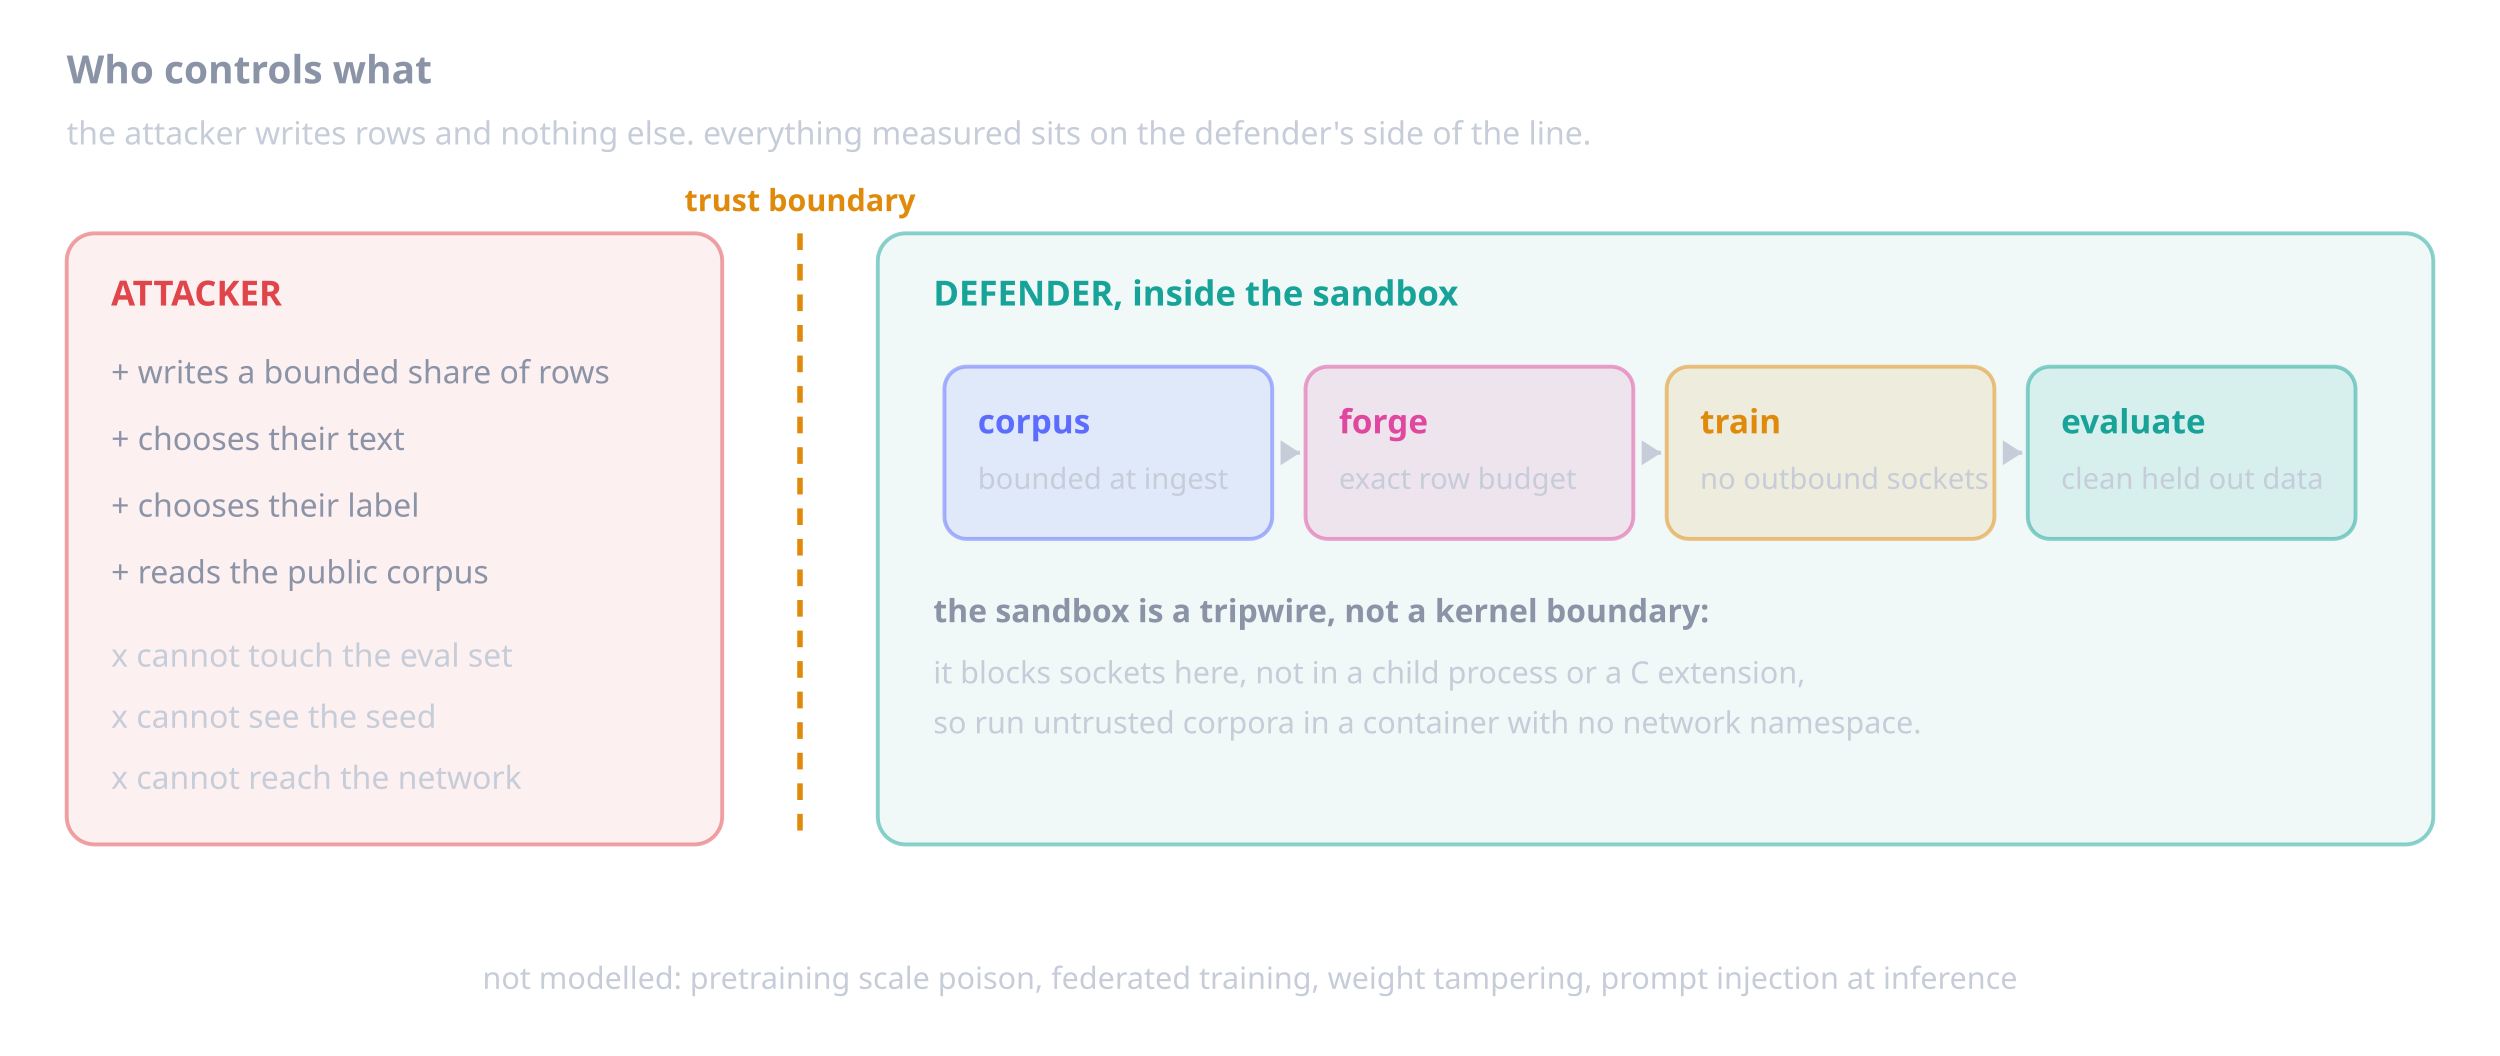
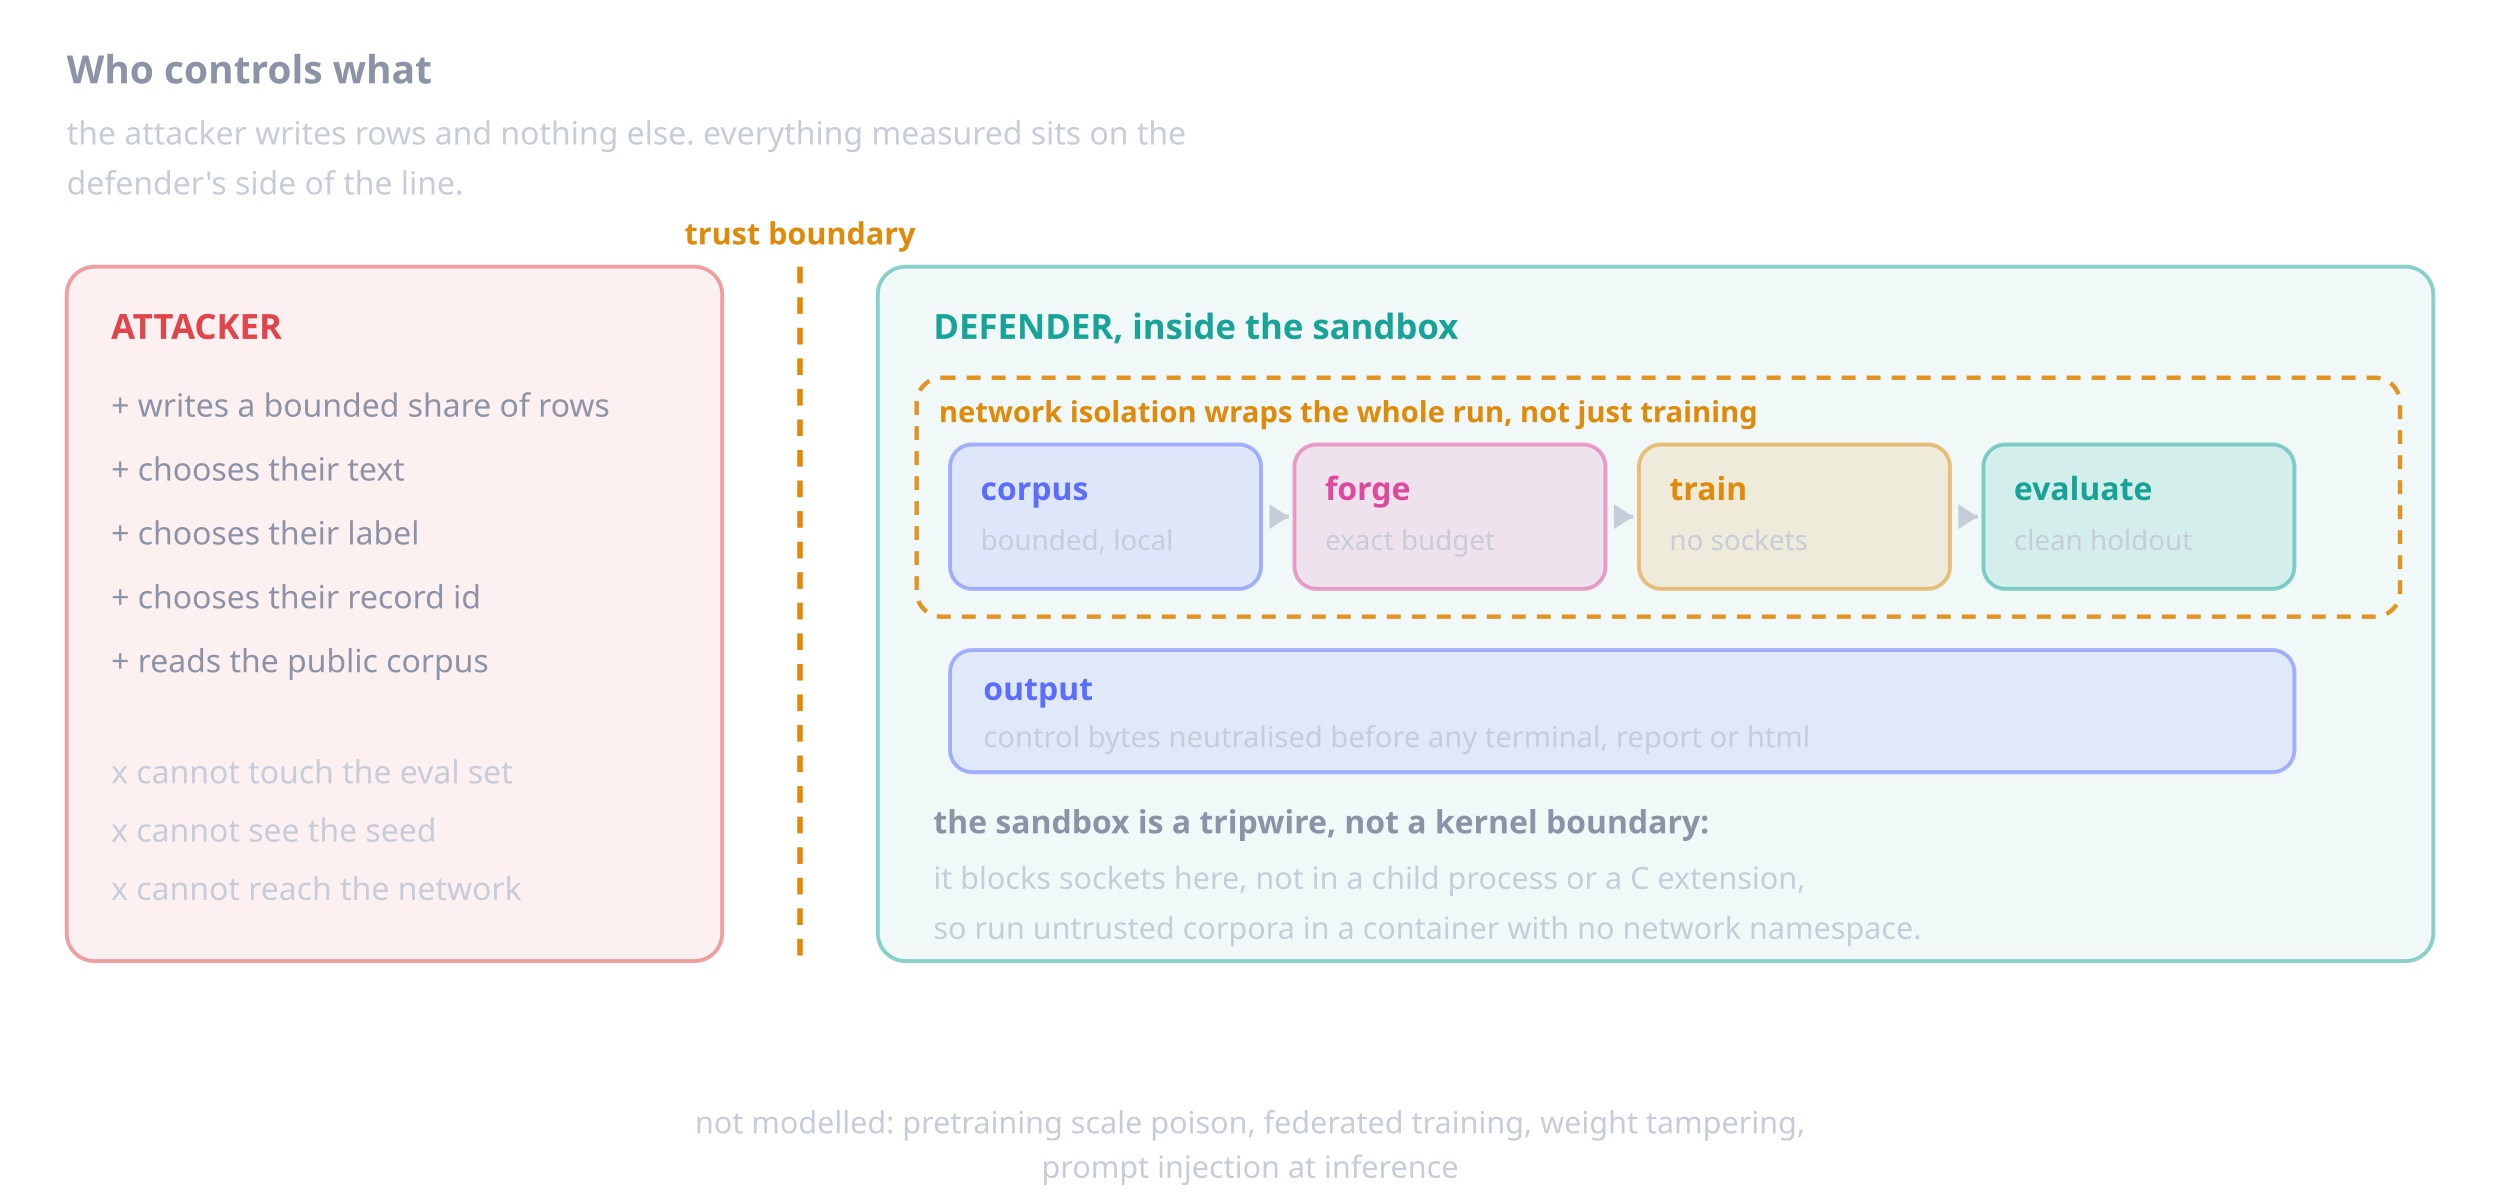
- <svg xmlns="http://www.w3.org/2000/svg" viewBox="0 0 900 380" width="900" height="380" role="img">
+ <svg xmlns="http://www.w3.org/2000/svg" viewBox="0 0 900 430" width="900" height="430" role="img">
  <text x="24.0" y="30.0" font-family="Segoe UI, system-ui, -apple-system, sans-serif" font-size="14" fill="#8b93a7" text-anchor="start" font-weight="700">Who controls what</text>
-   <text x="24.0" y="52.0" font-family="Segoe UI, system-ui, -apple-system, sans-serif" font-size="11.5" fill="#c6ccd8" text-anchor="start" font-weight="400">the attacker writes rows and nothing else. everything measured sits on the defender's side of the line.</text>
-   <rect x="24.0" y="84.0" width="236.0" height="220.0" rx="10" fill="#e0454b" opacity="0.08" />
-   <rect x="24.0" y="84.0" width="236.0" height="220.0" rx="10" fill="none" stroke="#e0454b" stroke-width="1.4" opacity="0.5" />
-   <text x="40.0" y="110.0" font-family="Segoe UI, system-ui, -apple-system, sans-serif" font-size="12.5" fill="#e0454b" text-anchor="start" font-weight="700">ATTACKER</text>
-   <text x="40.0" y="138.0" font-family="Segoe UI, system-ui, -apple-system, sans-serif" font-size="11.5" fill="#8b93a7" text-anchor="start" font-weight="400">+  writes a bounded share of rows</text>
-   <text x="40.0" y="162.0" font-family="Segoe UI, system-ui, -apple-system, sans-serif" font-size="11.5" fill="#8b93a7" text-anchor="start" font-weight="400">+  chooses their text</text>
-   <text x="40.0" y="186.0" font-family="Segoe UI, system-ui, -apple-system, sans-serif" font-size="11.5" fill="#8b93a7" text-anchor="start" font-weight="400">+  chooses their label</text>
-   <text x="40.0" y="210.0" font-family="Segoe UI, system-ui, -apple-system, sans-serif" font-size="11.5" fill="#8b93a7" text-anchor="start" font-weight="400">+  reads the public corpus</text>
-   <text x="40.0" y="240.0" font-family="Segoe UI, system-ui, -apple-system, sans-serif" font-size="11.5" fill="#c6ccd8" text-anchor="start" font-weight="400">x  cannot touch the eval set</text>
-   <text x="40.0" y="262.0" font-family="Segoe UI, system-ui, -apple-system, sans-serif" font-size="11.5" fill="#c6ccd8" text-anchor="start" font-weight="400">x  cannot see the seed</text>
-   <text x="40.0" y="284.0" font-family="Segoe UI, system-ui, -apple-system, sans-serif" font-size="11.5" fill="#c6ccd8" text-anchor="start" font-weight="400">x  cannot reach the network</text>
-   <line x1="288" y1="84" x2="288" y2="304" stroke="#e08a0c" stroke-width="2" stroke-dasharray="6 5" />
-   <text x="288.0" y="76.0" font-family="Segoe UI, system-ui, -apple-system, sans-serif" font-size="11" fill="#e08a0c" text-anchor="middle" font-weight="600">trust boundary</text>
-   <rect x="316.0" y="84.0" width="560.0" height="220.0" rx="10" fill="#17a398" opacity="0.07" />
-   <rect x="316.0" y="84.0" width="560.0" height="220.0" rx="10" fill="none" stroke="#17a398" stroke-width="1.4" opacity="0.5" />
-   <text x="336.0" y="110.0" font-family="Segoe UI, system-ui, -apple-system, sans-serif" font-size="12.5" fill="#17a398" text-anchor="start" font-weight="700">DEFENDER, inside the sandbox</text>
-   <rect x="340.0" y="132.0" width="118.0" height="62.0" rx="8" fill="#5b6cff" opacity="0.12" />
-   <rect x="340.0" y="132.0" width="118.0" height="62.0" rx="8" fill="none" stroke="#5b6cff" stroke-width="1.4" opacity="0.5" />
-   <text x="352.0" y="156.0" font-family="Segoe UI, system-ui, -apple-system, sans-serif" font-size="12" fill="#5b6cff" text-anchor="start" font-weight="700">corpus</text>
-   <text x="352.0" y="176.0" font-family="Segoe UI, system-ui, -apple-system, sans-serif" font-size="10.5" fill="#c6ccd8" text-anchor="start" font-weight="400">bounded at ingest</text>
-   <line x1="462.0" y1="163.0" x2="468.0" y2="163.0" stroke="#c6ccd8" stroke-width="1.5" />
-   <path d="M468.0 163.0 l-7 -4.5 l0 9 z" fill="#c6ccd8" />
-   <rect x="470.0" y="132.0" width="118.0" height="62.0" rx="8" fill="#e0479e" opacity="0.12" />
-   <rect x="470.0" y="132.0" width="118.0" height="62.0" rx="8" fill="none" stroke="#e0479e" stroke-width="1.4" opacity="0.5" />
-   <text x="482.0" y="156.0" font-family="Segoe UI, system-ui, -apple-system, sans-serif" font-size="12" fill="#e0479e" text-anchor="start" font-weight="700">forge</text>
-   <text x="482.0" y="176.0" font-family="Segoe UI, system-ui, -apple-system, sans-serif" font-size="10.5" fill="#c6ccd8" text-anchor="start" font-weight="400">exact row budget</text>
-   <line x1="592.0" y1="163.0" x2="598.0" y2="163.0" stroke="#c6ccd8" stroke-width="1.5" />
-   <path d="M598.0 163.0 l-7 -4.5 l0 9 z" fill="#c6ccd8" />
-   <rect x="600.0" y="132.0" width="118.0" height="62.0" rx="8" fill="#e08a0c" opacity="0.12" />
-   <rect x="600.0" y="132.0" width="118.0" height="62.0" rx="8" fill="none" stroke="#e08a0c" stroke-width="1.4" opacity="0.5" />
-   <text x="612.0" y="156.0" font-family="Segoe UI, system-ui, -apple-system, sans-serif" font-size="12" fill="#e08a0c" text-anchor="start" font-weight="700">train</text>
-   <text x="612.0" y="176.0" font-family="Segoe UI, system-ui, -apple-system, sans-serif" font-size="10.5" fill="#c6ccd8" text-anchor="start" font-weight="400">no outbound sockets</text>
-   <line x1="722.0" y1="163.0" x2="728.0" y2="163.0" stroke="#c6ccd8" stroke-width="1.5" />
-   <path d="M728.0 163.0 l-7 -4.5 l0 9 z" fill="#c6ccd8" />
-   <rect x="730.0" y="132.0" width="118.0" height="62.0" rx="8" fill="#17a398" opacity="0.12" />
-   <rect x="730.0" y="132.0" width="118.0" height="62.0" rx="8" fill="none" stroke="#17a398" stroke-width="1.4" opacity="0.5" />
-   <text x="742.0" y="156.0" font-family="Segoe UI, system-ui, -apple-system, sans-serif" font-size="12" fill="#17a398" text-anchor="start" font-weight="700">evaluate</text>
-   <text x="742.0" y="176.0" font-family="Segoe UI, system-ui, -apple-system, sans-serif" font-size="10.5" fill="#c6ccd8" text-anchor="start" font-weight="400">clean held out data</text>
-   <text x="336.0" y="224.0" font-family="Segoe UI, system-ui, -apple-system, sans-serif" font-size="11.5" fill="#8b93a7" text-anchor="start" font-weight="600">the sandbox is a tripwire, not a kernel boundary:</text>
-   <text x="336.0" y="246.0" font-family="Segoe UI, system-ui, -apple-system, sans-serif" font-size="11" fill="#c6ccd8" text-anchor="start" font-weight="400">it blocks sockets here, not in a child process or a C extension,</text>
-   <text x="336.0" y="264.0" font-family="Segoe UI, system-ui, -apple-system, sans-serif" font-size="11" fill="#c6ccd8" text-anchor="start" font-weight="400">so run untrusted corpora in a container with no network namespace.</text>
-   <text x="450.0" y="356.0" font-family="Segoe UI, system-ui, -apple-system, sans-serif" font-size="11" fill="#c6ccd8" text-anchor="middle" font-weight="400">not modelled: pretraining scale poison, federated training, weight tampering, prompt injection at inference</text>
+   <text x="24.0" y="52.0" font-family="Segoe UI, system-ui, -apple-system, sans-serif" font-size="11.5" fill="#c6ccd8" text-anchor="start" font-weight="400">the attacker writes rows and nothing else. everything measured sits on the</text>
+   <text x="24.0" y="70.0" font-family="Segoe UI, system-ui, -apple-system, sans-serif" font-size="11.5" fill="#c6ccd8" text-anchor="start" font-weight="400">defender's side of the line.</text>
+   <rect x="24.0" y="96.0" width="236.0" height="250.0" rx="10" fill="#e0454b" opacity="0.08" />
+   <rect x="24.0" y="96.0" width="236.0" height="250.0" rx="10" fill="none" stroke="#e0454b" stroke-width="1.4" opacity="0.5" />
+   <text x="40.0" y="122.0" font-family="Segoe UI, system-ui, -apple-system, sans-serif" font-size="12.5" fill="#e0454b" text-anchor="start" font-weight="700">ATTACKER</text>
+   <text x="40.0" y="150.0" font-family="Segoe UI, system-ui, -apple-system, sans-serif" font-size="11.5" fill="#8b93a7" text-anchor="start" font-weight="400">+  writes a bounded share of rows</text>
+   <text x="40.0" y="173.0" font-family="Segoe UI, system-ui, -apple-system, sans-serif" font-size="11.5" fill="#8b93a7" text-anchor="start" font-weight="400">+  chooses their text</text>
+   <text x="40.0" y="196.0" font-family="Segoe UI, system-ui, -apple-system, sans-serif" font-size="11.5" fill="#8b93a7" text-anchor="start" font-weight="400">+  chooses their label</text>
+   <text x="40.0" y="219.0" font-family="Segoe UI, system-ui, -apple-system, sans-serif" font-size="11.5" fill="#8b93a7" text-anchor="start" font-weight="400">+  chooses their record id</text>
+   <text x="40.0" y="242.0" font-family="Segoe UI, system-ui, -apple-system, sans-serif" font-size="11.5" fill="#8b93a7" text-anchor="start" font-weight="400">+  reads the public corpus</text>
+   <text x="40.0" y="282.0" font-family="Segoe UI, system-ui, -apple-system, sans-serif" font-size="11.5" fill="#c6ccd8" text-anchor="start" font-weight="400">x  cannot touch the eval set</text>
+   <text x="40.0" y="303.0" font-family="Segoe UI, system-ui, -apple-system, sans-serif" font-size="11.5" fill="#c6ccd8" text-anchor="start" font-weight="400">x  cannot see the seed</text>
+   <text x="40.0" y="324.0" font-family="Segoe UI, system-ui, -apple-system, sans-serif" font-size="11.5" fill="#c6ccd8" text-anchor="start" font-weight="400">x  cannot reach the network</text>
+   <line x1="288" y1="96" x2="288" y2="346" stroke="#e08a0c" stroke-width="2" stroke-dasharray="6 5" />
+   <text x="288.0" y="88.0" font-family="Segoe UI, system-ui, -apple-system, sans-serif" font-size="11" fill="#e08a0c" text-anchor="middle" font-weight="600">trust boundary</text>
+   <rect x="316.0" y="96.0" width="560.0" height="250.0" rx="10" fill="#17a398" opacity="0.07" />
+   <rect x="316.0" y="96.0" width="560.0" height="250.0" rx="10" fill="none" stroke="#17a398" stroke-width="1.4" opacity="0.5" />
+   <text x="336.0" y="122.0" font-family="Segoe UI, system-ui, -apple-system, sans-serif" font-size="12.5" fill="#17a398" text-anchor="start" font-weight="700">DEFENDER, inside the sandbox</text>
+   <rect x="330" y="136" width="534" height="86" rx="9" fill="none" stroke="#e08a0c" stroke-width="1.6" stroke-dasharray="5 4" opacity="0.9" />
+   <text x="338.0" y="152.0" font-family="Segoe UI, system-ui, -apple-system, sans-serif" font-size="10.5" fill="#e08a0c" text-anchor="start" font-weight="600">network isolation wraps the whole run, not just training</text>
+   <rect x="342.0" y="160.0" width="112.0" height="52.0" rx="8" fill="#5b6cff" opacity="0.13" />
+   <rect x="342.0" y="160.0" width="112.0" height="52.0" rx="8" fill="none" stroke="#5b6cff" stroke-width="1.4" opacity="0.5" />
+   <text x="353.0" y="180.0" font-family="Segoe UI, system-ui, -apple-system, sans-serif" font-size="11.5" fill="#5b6cff" text-anchor="start" font-weight="700">corpus</text>
+   <text x="353.0" y="198.0" font-family="Segoe UI, system-ui, -apple-system, sans-serif" font-size="10" fill="#c6ccd8" text-anchor="start" font-weight="400">bounded, local</text>
+   <line x1="457.0" y1="186.0" x2="464.0" y2="186.0" stroke="#c6ccd8" stroke-width="1.5" />
+   <path d="M464.0 186.0 l-7 -4.5 l0 9 z" fill="#c6ccd8" />
+   <rect x="466.0" y="160.0" width="112.0" height="52.0" rx="8" fill="#e0479e" opacity="0.13" />
+   <rect x="466.0" y="160.0" width="112.0" height="52.0" rx="8" fill="none" stroke="#e0479e" stroke-width="1.4" opacity="0.5" />
+   <text x="477.0" y="180.0" font-family="Segoe UI, system-ui, -apple-system, sans-serif" font-size="11.5" fill="#e0479e" text-anchor="start" font-weight="700">forge</text>
+   <text x="477.0" y="198.0" font-family="Segoe UI, system-ui, -apple-system, sans-serif" font-size="10" fill="#c6ccd8" text-anchor="start" font-weight="400">exact budget</text>
+   <line x1="581.0" y1="186.0" x2="588.0" y2="186.0" stroke="#c6ccd8" stroke-width="1.5" />
+   <path d="M588.0 186.0 l-7 -4.5 l0 9 z" fill="#c6ccd8" />
+   <rect x="590.0" y="160.0" width="112.0" height="52.0" rx="8" fill="#e08a0c" opacity="0.13" />
+   <rect x="590.0" y="160.0" width="112.0" height="52.0" rx="8" fill="none" stroke="#e08a0c" stroke-width="1.4" opacity="0.5" />
+   <text x="601.0" y="180.0" font-family="Segoe UI, system-ui, -apple-system, sans-serif" font-size="11.5" fill="#e08a0c" text-anchor="start" font-weight="700">train</text>
+   <text x="601.0" y="198.0" font-family="Segoe UI, system-ui, -apple-system, sans-serif" font-size="10" fill="#c6ccd8" text-anchor="start" font-weight="400">no sockets</text>
+   <line x1="705.0" y1="186.0" x2="712.0" y2="186.0" stroke="#c6ccd8" stroke-width="1.5" />
+   <path d="M712.0 186.0 l-7 -4.5 l0 9 z" fill="#c6ccd8" />
+   <rect x="714.0" y="160.0" width="112.0" height="52.0" rx="8" fill="#17a398" opacity="0.13" />
+   <rect x="714.0" y="160.0" width="112.0" height="52.0" rx="8" fill="none" stroke="#17a398" stroke-width="1.4" opacity="0.5" />
+   <text x="725.0" y="180.0" font-family="Segoe UI, system-ui, -apple-system, sans-serif" font-size="11.5" fill="#17a398" text-anchor="start" font-weight="700">evaluate</text>
+   <text x="725.0" y="198.0" font-family="Segoe UI, system-ui, -apple-system, sans-serif" font-size="10" fill="#c6ccd8" text-anchor="start" font-weight="400">clean holdout</text>
+   <rect x="342.0" y="234.0" width="484.0" height="44.0" rx="8" fill="#5b6cff" opacity="0.12" />
+   <rect x="342.0" y="234.0" width="484.0" height="44.0" rx="8" fill="none" stroke="#5b6cff" stroke-width="1.4" opacity="0.5" />
+   <text x="354.0" y="252.0" font-family="Segoe UI, system-ui, -apple-system, sans-serif" font-size="11.5" fill="#5b6cff" text-anchor="start" font-weight="700">output</text>
+   <text x="354.0" y="269.0" font-family="Segoe UI, system-ui, -apple-system, sans-serif" font-size="10.5" fill="#c6ccd8" text-anchor="start" font-weight="400">control bytes neutralised before any terminal, report or html</text>
+   <text x="336.0" y="300.0" font-family="Segoe UI, system-ui, -apple-system, sans-serif" font-size="11.5" fill="#8b93a7" text-anchor="start" font-weight="600">the sandbox is a tripwire, not a kernel boundary:</text>
+   <text x="336.0" y="320.0" font-family="Segoe UI, system-ui, -apple-system, sans-serif" font-size="11" fill="#c6ccd8" text-anchor="start" font-weight="400">it blocks sockets here, not in a child process or a C extension,</text>
+   <text x="336.0" y="338.0" font-family="Segoe UI, system-ui, -apple-system, sans-serif" font-size="11" fill="#c6ccd8" text-anchor="start" font-weight="400">so run untrusted corpora in a container with no network namespace.</text>
+   <text x="450.0" y="408.0" font-family="Segoe UI, system-ui, -apple-system, sans-serif" font-size="11" fill="#c6ccd8" text-anchor="middle" font-weight="400">not modelled: pretraining scale poison, federated training, weight tampering,</text>
+   <text x="450.0" y="424.0" font-family="Segoe UI, system-ui, -apple-system, sans-serif" font-size="11" fill="#c6ccd8" text-anchor="middle" font-weight="400">prompt injection at inference</text>
</svg>
